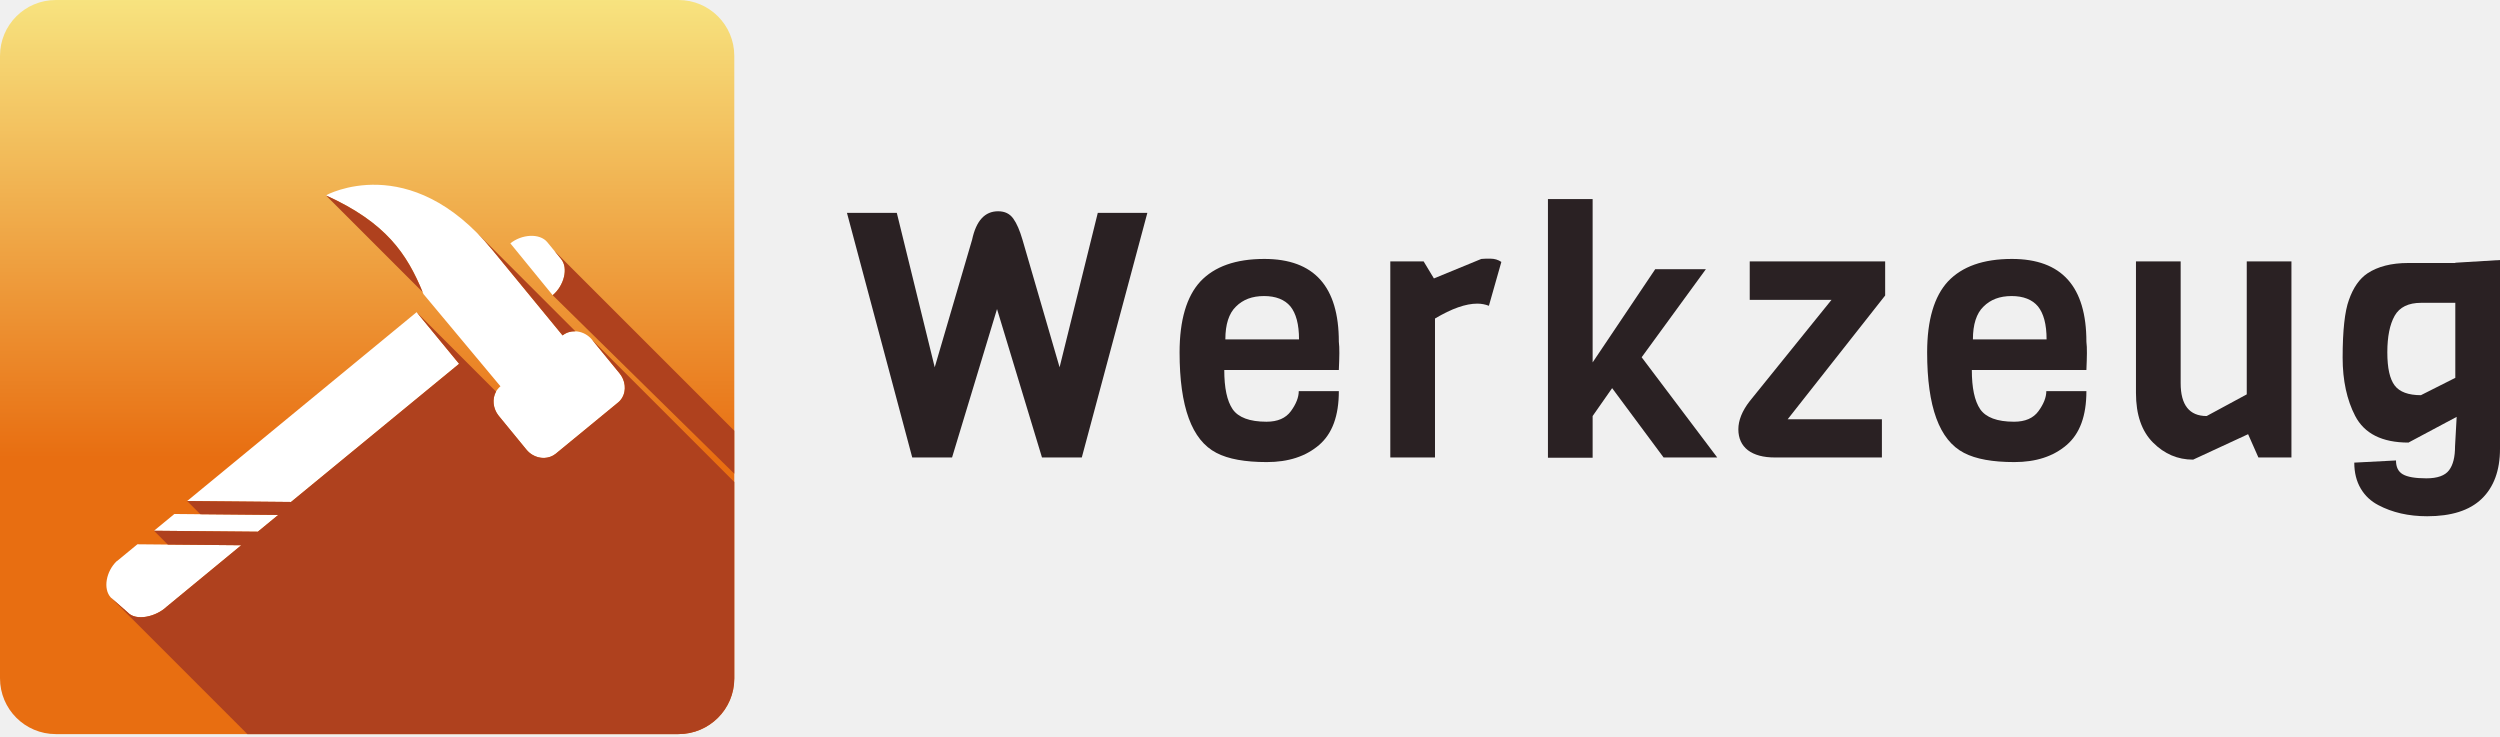
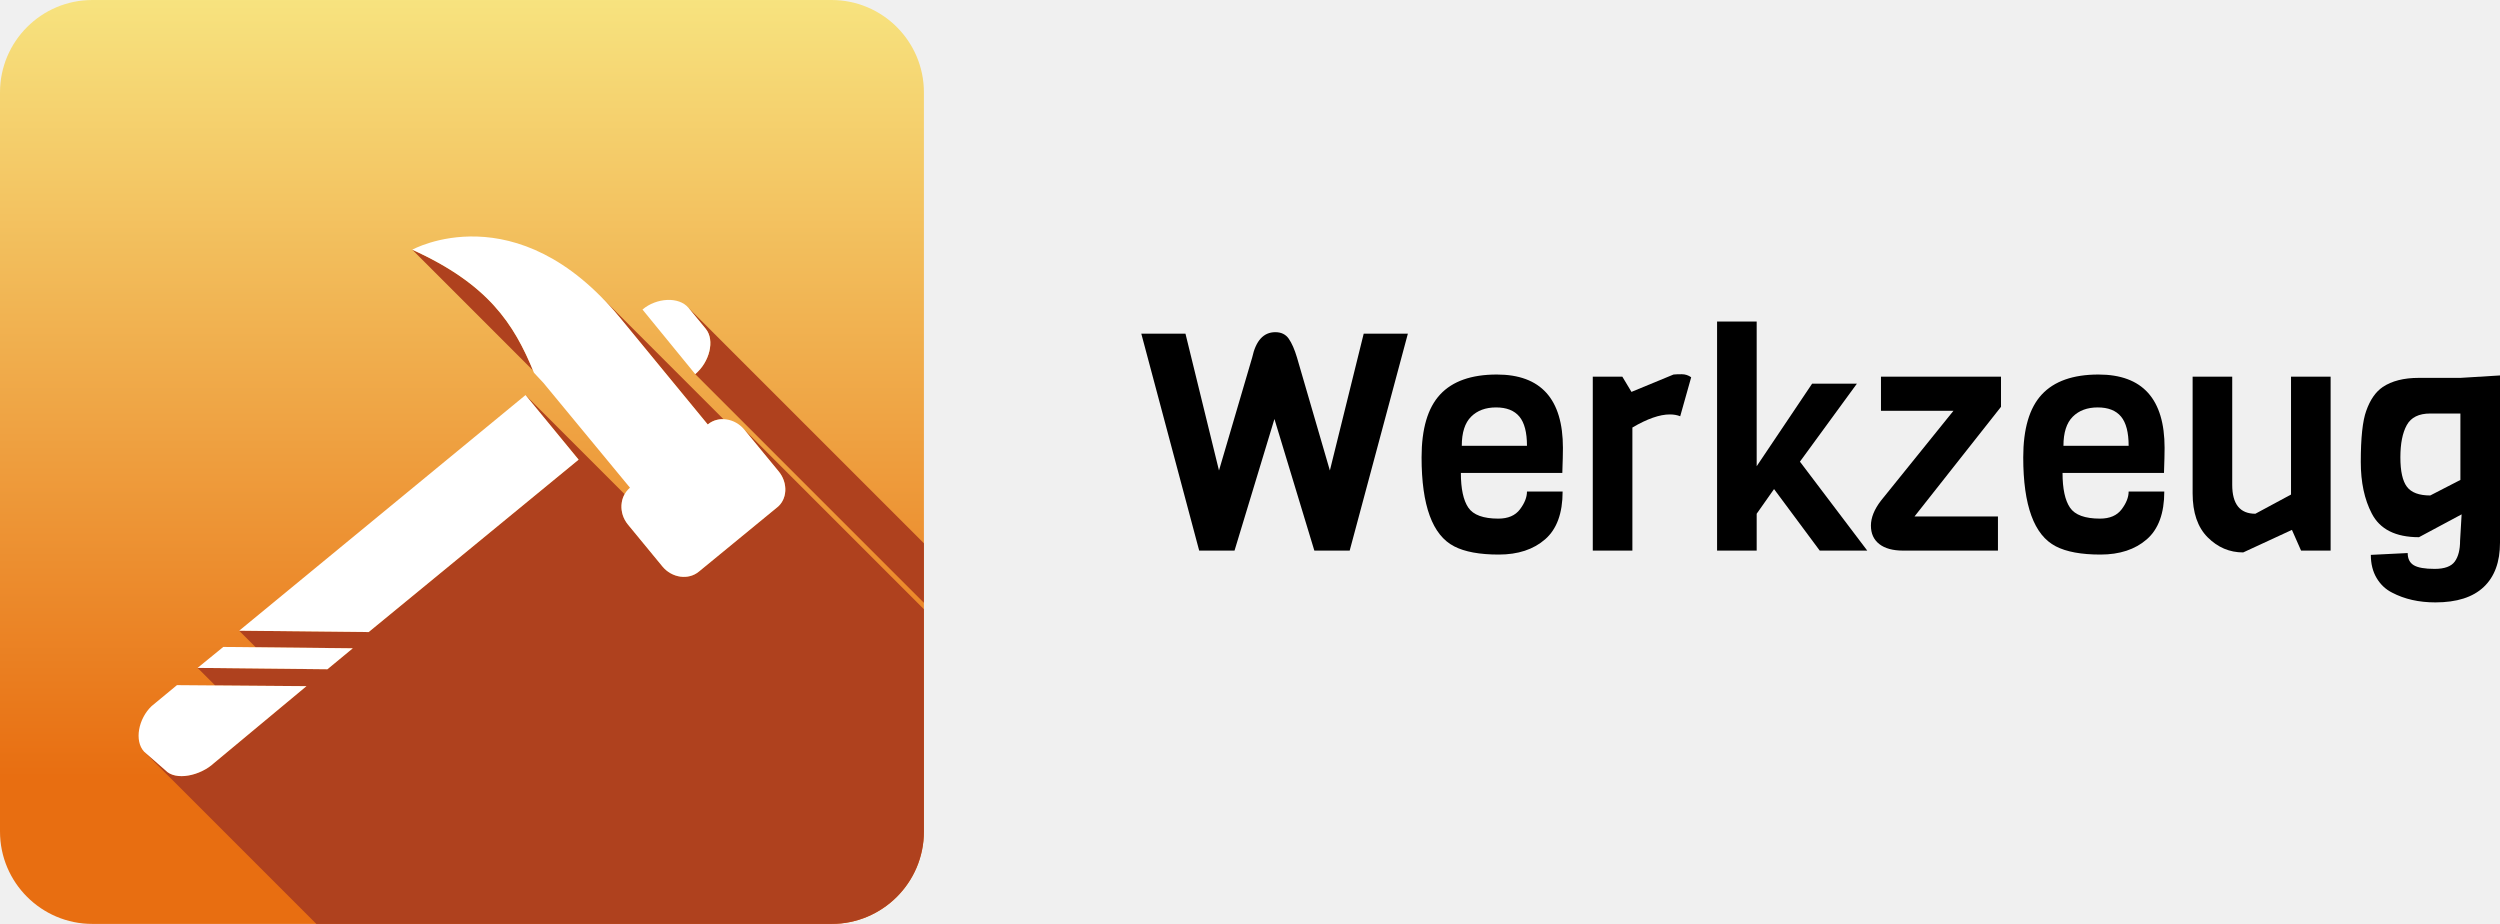
- <svg xmlns="http://www.w3.org/2000/svg" width="100%" height="100%" viewBox="0 0 923 272" version="1.1" xml:space="preserve" style="fill-rule:evenodd;clip-rule:evenodd;stroke-linejoin:round;stroke-miterlimit:2;">
-   <g>
-     <g>
-       <path d="M423.6,78.6l-24.2,90.3l-14.7,-0l-16.6,-54.8l-16.6,54.8l-14.7,-0l-24.1,-90.3l18.4,-0l14,57l13.8,-47.1c1.5,-7 4.7,-10.5 9.6,-10.5c2.5,-0 4.3,0.9 5.6,2.7c1.3,1.8 2.4,4.4 3.4,7.8l13.7,47.1l14.1,-57l18.3,-0Z" style="fill:#2a2123;fill-rule:nonzero;" />
-       <path d="M494.3,136.6l-42.3,-0c-0,6.6 1,11.4 3.1,14.5c2.1,3 6.2,4.6 12.5,4.6c4.1,0 7.1,-1.3 9,-3.9c1.9,-2.6 2.9,-5.1 2.9,-7.4l14.8,0c-0,9.1 -2.4,15.7 -7.3,19.9c-4.9,4.2 -11.3,6.3 -19.3,6.3c-8,-0 -14.2,-1.1 -18.6,-3.4c-9.1,-4.7 -13.6,-17 -13.6,-37.1c-0,-11.9 2.6,-20.7 7.7,-26.2c5.2,-5.5 13,-8.3 23.6,-8.3c18.4,-0 27.5,10.2 27.5,30.6c0.3,2.2 0.2,5.6 0,10.4Zm-41.9,-11.3l27.2,-0c0,-5.6 -1.1,-9.6 -3.2,-12.2c-2.1,-2.5 -5.4,-3.8 -9.7,-3.8c-4.4,-0 -7.8,1.3 -10.4,3.9c-2.6,2.5 -3.9,6.6 -3.9,12.1Z" style="fill:#2a2123;fill-rule:nonzero;" />
-       <path d="M554.3,96.7l-4.6,16.2c-1.3,-0.5 -2.7,-0.8 -4.3,-0.8c-4.2,-0 -9.4,1.8 -15.6,5.5l-0,51.3l-16.5,-0l-0,-72.4l12.3,-0l3.8,6.3l17.5,-7.2c0.8,-0.1 2,-0.1 3.4,-0.1c1.5,-0 2.8,0.4 4,1.2Z" style="fill:#2a2123;fill-rule:nonzero;" />
-       <path d="M634,168.9l-19.8,-0l-19,-25.6l-7.2,10.3l0,15.4l-16.5,-0l0,-95.5l16.5,-0l0,60.3l23.1,-34.4l18.7,-0l-23.7,32.5l27.9,37Z" style="fill:#2a2123;fill-rule:nonzero;" />
-       <path d="M694.8,168.9l-39.5,-0c-4.3,-0 -7.6,-0.9 -10,-2.7c-2.3,-1.8 -3.5,-4.4 -3.5,-7.7c-0,-3.3 1.4,-6.8 4.2,-10.4l30.2,-37.4l-30.2,-0l-0,-14.2l50,-0l-0,12.6l-36,45.7l34.8,0l-0,14.1Z" style="fill:#2a2123;fill-rule:nonzero;" />
-       <path d="M770.3,136.6l-42.3,-0c-0,6.6 1,11.4 3.1,14.5c2.1,3 6.2,4.6 12.5,4.6c4.1,0 7.1,-1.3 9,-3.9c1.9,-2.6 2.9,-5.1 2.9,-7.4l14.8,0c-0,9.1 -2.4,15.7 -7.3,19.9c-4.9,4.2 -11.3,6.3 -19.3,6.3c-8,-0 -14.2,-1.1 -18.6,-3.4c-9.1,-4.7 -13.6,-17 -13.6,-37.1c-0,-11.9 2.6,-20.7 7.7,-26.2c5.2,-5.5 13,-8.3 23.6,-8.3c18.4,-0 27.5,10.2 27.5,30.6c0.3,2.2 0.2,5.6 -0,10.4Zm-41.9,-11.3l27.2,-0c-0,-5.6 -1.1,-9.6 -3.2,-12.2c-2.1,-2.5 -5.4,-3.8 -9.7,-3.8c-4.4,-0 -7.8,1.3 -10.4,3.9c-2.6,2.5 -3.9,6.6 -3.9,12.1Z" style="fill:#2a2123;fill-rule:nonzero;" />
-       <path d="M846,168.9l-12.2,-0l-3.8,-8.6l-20.3,9.4c-5.7,-0 -10.6,-2.1 -14.8,-6.3c-4.2,-4.2 -6.3,-10.3 -6.3,-18.3l0,-48.6l16.5,-0l0,45c0,8 3.2,12.1 9.6,12.1l14.8,-8l0,-49.1l16.5,-0l0,72.4Z" style="fill:#2a2123;fill-rule:nonzero;" />
-       <path d="M906.5,97l16.5,-1l0,69.7c0,8 -2.3,14.2 -6.8,18.5c-4.5,4.3 -11.2,6.4 -20.1,6.4c-6.9,-0 -12.9,-1.4 -18,-4.1c-2.7,-1.4 -4.9,-3.4 -6.5,-6.1c-1.6,-2.7 -2.4,-5.9 -2.4,-9.6l15.4,-0.8c0,2.4 0.8,4.1 2.5,5.1c1.7,1 4.6,1.5 8.7,1.5c4.1,-0 6.9,-1 8.4,-3c1.5,-2 2.2,-4.9 2.2,-8.8l0.6,-10.9l-17.8,9.5c-9.7,0 -16.3,-3.3 -19.7,-9.9c-3,-5.8 -4.6,-13 -4.6,-21.4c0,-10.1 0.8,-17.2 2.3,-21.3c1.6,-4.6 3.9,-7.9 6.9,-9.9c3.8,-2.5 8.8,-3.8 15,-3.8l17.4,0l0,-0.1Zm0,42.5l0,-27.7l-12.6,-0c-4.7,-0 -8,1.6 -9.8,4.8c-1.8,3.2 -2.7,7.7 -2.7,13.5c0,5.8 0.9,9.8 2.7,12.2c1.8,2.4 5.1,3.6 9.7,3.6l12.7,-6.4Z" style="fill:#2a2123;fill-rule:nonzero;" />
-     </g>
-     <g>
-       <path d="M250.484,271.03l-229.868,-0c-11.399,-0 -20.616,-9.218 -20.616,-20.616l-0,-229.798c-0,-11.399 9.217,-20.616 20.616,-20.616l229.868,-0c11.399,-0 20.616,9.217 20.616,20.616l0,229.868c0,11.328 -9.217,20.546 -20.616,20.546Z" style="fill:url(#_Linear1);fill-rule:nonzero;" />
-       <g>
-         <path d="M43.202,207.142l7.528,-6.192l38.347,0.352l-27.582,22.727c-3.94,3.729 -11.257,5.347 -14.283,2.11l-6.262,-5.488c-3.026,-3.236 -1.759,-9.78 2.181,-13.509l0.071,0Z" style="fill:#fff;fill-rule:nonzero;" />
-         <path d="M102.727,190.115l-7.529,6.192l-38.347,-0.352l7.529,-6.192l38.347,0.352Z" style="fill:#fff;fill-rule:nonzero;" />
-         <path d="M153.809,115.251l15.69,19.068l-62.058,51.011l-38.347,-0.352l84.715,-69.727Z" style="fill:#fff;fill-rule:nonzero;" />
-         <path d="M228.743,137.837c2.814,3.447 2.533,8.373 -0.633,10.835l-22.938,18.857c-3.166,2.533 -8.021,1.9 -10.836,-1.548l-10.202,-12.454c-2.744,-3.377 -2.533,-8.302 0.633,-10.906l-28.425,-34.054c-5.911,-14.565 -13.51,-26.245 -36.025,-36.447c-0,-0 30.818,-17.098 61.495,20.193l25.893,31.522c3.166,-2.533 8.021,-1.829 10.836,1.548l10.202,12.454Z" style="fill:#fff;fill-rule:nonzero;" />
-         <path d="M207.142,95.62c2.815,3.378 1.055,9.921 -3.096,13.369l-15.62,-19.138c4.151,-3.378 10.836,-3.87 13.65,-0.422l5.066,6.191Z" style="fill:#fff;fill-rule:nonzero;" />
-       </g>
-       <g>
-         <path d="M271.1,159.034l0,15.858l-67.054,-65.903c4.151,-3.448 5.911,-9.991 3.096,-13.369l-2.451,-2.995l66.409,66.409Z" style="fill:#af411e;" />
-         <path d="M271.1,177.942l0,72.542c0,11.328 -9.217,20.546 -20.616,20.546l-159.156,-0l-50.378,-50.379l6.262,5.488c3.026,3.237 10.343,1.619 14.283,-2.11l27.582,-22.727l-27.127,-0.249l-5.099,-5.098l38.347,0.352l7.529,-6.192l-28.76,-0.264l-4.873,-4.873l38.347,0.352l62.058,-51.011l-15.69,-19.068l29.328,29.329c-1.49,2.687 -1.158,6.295 0.997,8.947l10.202,12.454c0.636,0.778 1.375,1.413 2.176,1.901c2.745,1.671 6.209,1.608 8.66,-0.353l22.938,-18.857c2.586,-2.011 3.247,-5.666 1.869,-8.816c-0.309,-0.707 -0.721,-1.388 -1.236,-2.019l-10.202,-12.454l52.559,52.559Z" style="fill:#af411e;" />
-         <path d="M176.254,86.131l36.188,36.187c-1.694,-0.065 -3.372,0.425 -4.737,1.517l-25.893,-31.522c-1.854,-2.254 -3.709,-4.31 -5.558,-6.182Z" style="fill:#af411e;" />
-         <path d="M156.049,107.852l-35.732,-35.732c22.146,10.035 29.861,21.499 35.732,35.732Z" style="fill:#af411e;" />
-       </g>
+ <svg xmlns="http://www.w3.org/2000/svg" width="100%" height="100%" viewBox="0 0 460 170" version="1.1" xml:space="preserve" style="fill-rule:evenodd;clip-rule:evenodd;stroke-linejoin:round;stroke-miterlimit:2;">
+   <g id="Name">
+     <path d="M452.713,69.529l7.287,-0.448l0,30.773c0,3.55 -1,6.269 -2.999,8.156c-1.999,1.887 -4.961,2.831 -8.884,2.831c-3.027,-0 -5.681,-0.598 -7.96,-1.794c-1.196,-0.598 -2.149,-1.495 -2.859,-2.69c-0.71,-1.196 -1.065,-2.616 -1.065,-4.261l6.783,-0.336c-0,1.046 0.373,1.794 1.121,2.242c0.747,0.449 2.027,0.673 3.839,0.673c1.813,-0 3.046,-0.449 3.7,-1.345c0.654,-0.897 0.981,-2.187 0.981,-3.868l0.28,-4.821l-7.847,4.204c-4.298,0 -7.194,-1.457 -8.689,-4.372c-1.345,-2.578 -2.018,-5.736 -2.018,-9.473c0,-4.447 0.337,-7.586 1.009,-9.417c0.71,-2.018 1.719,-3.475 3.027,-4.372c1.682,-1.121 3.887,-1.682 6.615,-1.682l7.679,0Zm0,18.778l0,-12.22l-5.549,0c-2.093,0 -3.532,0.71 -4.316,2.13c-0.785,1.421 -1.178,3.401 -1.178,5.942c0,2.541 0.402,4.344 1.206,5.409c0.803,1.065 2.232,1.598 4.288,1.598l5.549,-2.859Z" style="fill-rule:nonzero;" />
+     <path d="M428.834,101.312l-5.437,-0l-1.682,-3.812l-8.968,4.148c-2.504,-0 -4.681,-0.925 -6.531,-2.775c-1.849,-1.849 -2.774,-4.549 -2.774,-8.099l-0,-21.469l7.287,-0l-0,19.899c-0,3.55 1.42,5.325 4.26,5.325l6.558,-3.531l0,-21.693l7.287,-0l0,32.007Z" style="fill-rule:nonzero;" />
+     <path d="M398.173,87.018l-18.666,-0c-0,2.915 0.457,5.045 1.373,6.39c0.916,1.345 2.756,2.018 5.521,2.018c1.794,0 3.121,-0.57 3.98,-1.71c0.86,-1.139 1.289,-2.232 1.289,-3.279l6.559,0c-0,3.999 -1.075,6.932 -3.223,8.801c-2.149,1.868 -4.989,2.802 -8.521,2.802c-3.531,0 -6.268,-0.504 -8.211,-1.513c-3.999,-2.055 -5.998,-7.511 -5.998,-16.368c-0,-5.269 1.14,-9.127 3.419,-11.575c2.28,-2.448 5.755,-3.671 10.426,-3.671c8.109,-0 12.164,4.503 12.164,13.509c-0,0.971 -0.038,2.503 -0.112,4.596Zm-18.498,-4.989l11.995,0c0,-2.466 -0.467,-4.26 -1.401,-5.381c-0.934,-1.121 -2.364,-1.682 -4.288,-1.682c-1.925,0 -3.457,0.57 -4.596,1.71c-1.14,1.14 -1.71,2.924 -1.71,5.353Z" style="fill-rule:nonzero;" />
+     <path d="M367.623,101.312l-17.432,-0c-1.906,-0 -3.373,-0.402 -4.401,-1.205c-1.027,-0.804 -1.541,-1.934 -1.541,-3.392c-0,-1.457 0.616,-2.989 1.85,-4.596l13.34,-16.536l-13.34,-0l-0,-6.278l22.085,-0l-0,5.549l-15.919,20.18l15.358,-0l0,6.278Z" style="fill-rule:nonzero;" />
+     <path d="M343.576,101.312l-8.744,-0l-8.408,-11.323l-3.195,4.54l-0,6.783l-7.287,-0l-0,-42.153l7.287,0l-0,26.626l10.201,-15.191l8.24,0l-10.482,14.35l12.388,16.368Z" style="fill-rule:nonzero;" />
+     <path d="M311.177,69.417l-2.018,7.175c-0.56,-0.224 -1.196,-0.336 -1.906,-0.336c-1.868,-0 -4.166,0.803 -6.894,2.41l-0,22.646l-7.287,-0l-0,-32.007l5.437,-0l1.682,2.803l7.735,-3.195c0.374,-0.038 0.878,-0.056 1.513,-0.056c0.636,-0 1.215,0.186 1.738,0.56Z" style="fill-rule:nonzero;" />
+     <path d="M287.466,87.018l-18.666,-0c0,2.915 0.458,5.045 1.374,6.39c0.915,1.345 2.756,2.018 5.521,2.018c1.794,0 3.12,-0.57 3.98,-1.71c0.859,-1.139 1.289,-2.232 1.289,-3.279l6.558,0c0,3.999 -1.074,6.932 -3.223,8.801c-2.148,1.868 -4.988,2.802 -8.52,2.802c-3.531,0 -6.269,-0.504 -8.212,-1.513c-3.998,-2.055 -5.997,-7.511 -5.997,-16.368c-0,-5.269 1.139,-9.127 3.419,-11.575c2.279,-2.448 5.755,-3.671 10.426,-3.671c8.109,-0 12.163,4.503 12.163,13.509c0,0.971 -0.037,2.503 -0.112,4.596Zm-18.497,-4.989l11.995,0c0,-2.466 -0.467,-4.26 -1.401,-5.381c-0.934,-1.121 -2.364,-1.682 -4.288,-1.682c-1.925,0 -3.457,0.57 -4.597,1.71c-1.14,1.14 -1.709,2.924 -1.709,5.353Z" style="fill-rule:nonzero;" />
+     <path d="M259.047,61.401l-10.706,39.911l-6.502,-0l-7.343,-24.216l-7.344,24.216l-6.502,-0l-10.65,-39.911l8.128,0l6.166,25.169l6.11,-20.796c0.672,-3.102 2.092,-4.653 4.26,-4.653c1.083,0 1.906,0.402 2.466,1.205c0.561,0.804 1.065,1.953 1.513,3.448l6.054,20.796l6.222,-25.169l8.128,0Z" style="fill-rule:nonzero;" />
+   </g>
+   <g id="Icon">
+     <path id="Box" d="M170,17l0,136c0,9.383 -7.617,17 -17,17l-136,0c-9.383,0 -17,-7.617 -17,-17l0,-136c0,-9.383 7.617,-17 17,-17l136,0c9.383,0 17,7.617 17,17Z" style="fill:url(#_Linear1);" />
+     <path id="Shadow" d="M170,99.966l0,10.948l-42.078,-42.078c2.613,-2.177 3.67,-6.221 1.929,-8.336l-3.173,-3.856l43.322,43.322Zm0,12.13l0,40.904c0,9.383 -7.617,17 -17,17l-94.793,0l-31.68,-31.68l3.919,3.421c1.866,1.991 6.407,0.995 8.895,-1.306l17.045,-14.183l-16.803,-0.132l-3.228,-3.227l23.887,0.249l4.666,-3.857l-17.853,-0.187l-3.048,-3.048l23.824,0.249l38.63,-31.725l-9.766,-11.881l18.236,18.236c-0.936,1.669 -0.762,3.919 0.612,5.589l6.345,7.713c0.225,0.272 0.471,0.517 0.733,0.733c1.776,1.46 4.305,1.609 5.985,0.2l14.246,-11.695c1.642,-1.194 2.05,-3.424 1.255,-5.351c-0.198,-0.482 -0.472,-0.944 -0.82,-1.367l-6.345,-7.713l33.058,33.058Zm-59.33,-57.416l22.446,22.447c-1.042,-0.029 -2.069,0.287 -2.892,0.978l-16.111,-19.595c-1.149,-1.396 -2.298,-2.669 -3.443,-3.83Zm-12.593,13.485l-22.221,-22.221c13.777,6.246 18.574,13.396 22.221,22.221Z" style="fill:#af411e;" />
+     <g id="Icon1">
+       <path d="M39.341,140.435l17.045,-14.183l-23.825,-0.187l-4.666,3.857c-2.426,2.302 -3.234,6.407 -1.368,8.398l3.919,3.421c1.866,1.991 6.407,0.995 8.895,-1.306Z" style="fill:#fff;fill-rule:nonzero;" />
+       <path d="M64.908,119.285l-23.825,-0.249l-4.728,3.857l23.887,0.249l4.666,-3.857Z" style="fill:#fff;fill-rule:nonzero;" />
+       <path d="M96.695,72.693l-52.688,43.357l23.824,0.249l38.63,-31.725l-9.766,-11.881Z" style="fill:#fff;fill-rule:nonzero;" />
+       <path d="M143.287,86.751l-6.345,-7.713c-1.742,-2.115 -4.79,-2.551 -6.718,-0.933l-16.111,-19.595c-19.098,-23.203 -38.257,-12.566 -38.257,-12.566c13.996,6.345 18.724,13.623 22.394,22.643l1.742,1.866l15.924,19.284c-1.928,1.617 -2.115,4.666 -0.373,6.781l6.345,7.713c1.742,2.115 4.79,2.55 6.718,0.933l14.246,-11.695c2.052,-1.493 2.177,-4.603 0.435,-6.718Z" style="fill:#fff;fill-rule:nonzero;" />
+       <path d="M129.851,60.5l-3.173,-3.856c-1.742,-2.115 -5.909,-1.867 -8.46,0.311l9.704,11.881c2.613,-2.177 3.67,-6.221 1.929,-8.336Z" style="fill:#fff;fill-rule:nonzero;" />
    </g>
  </g>
  <defs>
-     <linearGradient id="_Linear1" x1="0" y1="0" x2="1" y2="0" gradientUnits="userSpaceOnUse" gradientTransform="matrix(-2.71612e-14,168.9,-168.9,-2.71612e-14,135.55,0)">
+     <linearGradient id="_Linear1" x1="0" y1="0" x2="1" y2="0" gradientUnits="userSpaceOnUse" gradientTransform="matrix(8.74456e-15,142.809,-142.809,8.74456e-15,90.9806,0)">
      <stop offset="0" style="stop-color:#f7e37f;stop-opacity:1" />
      <stop offset="1" style="stop-color:#e86e11;stop-opacity:1" />
    </linearGradient>
  </defs>
</svg>
